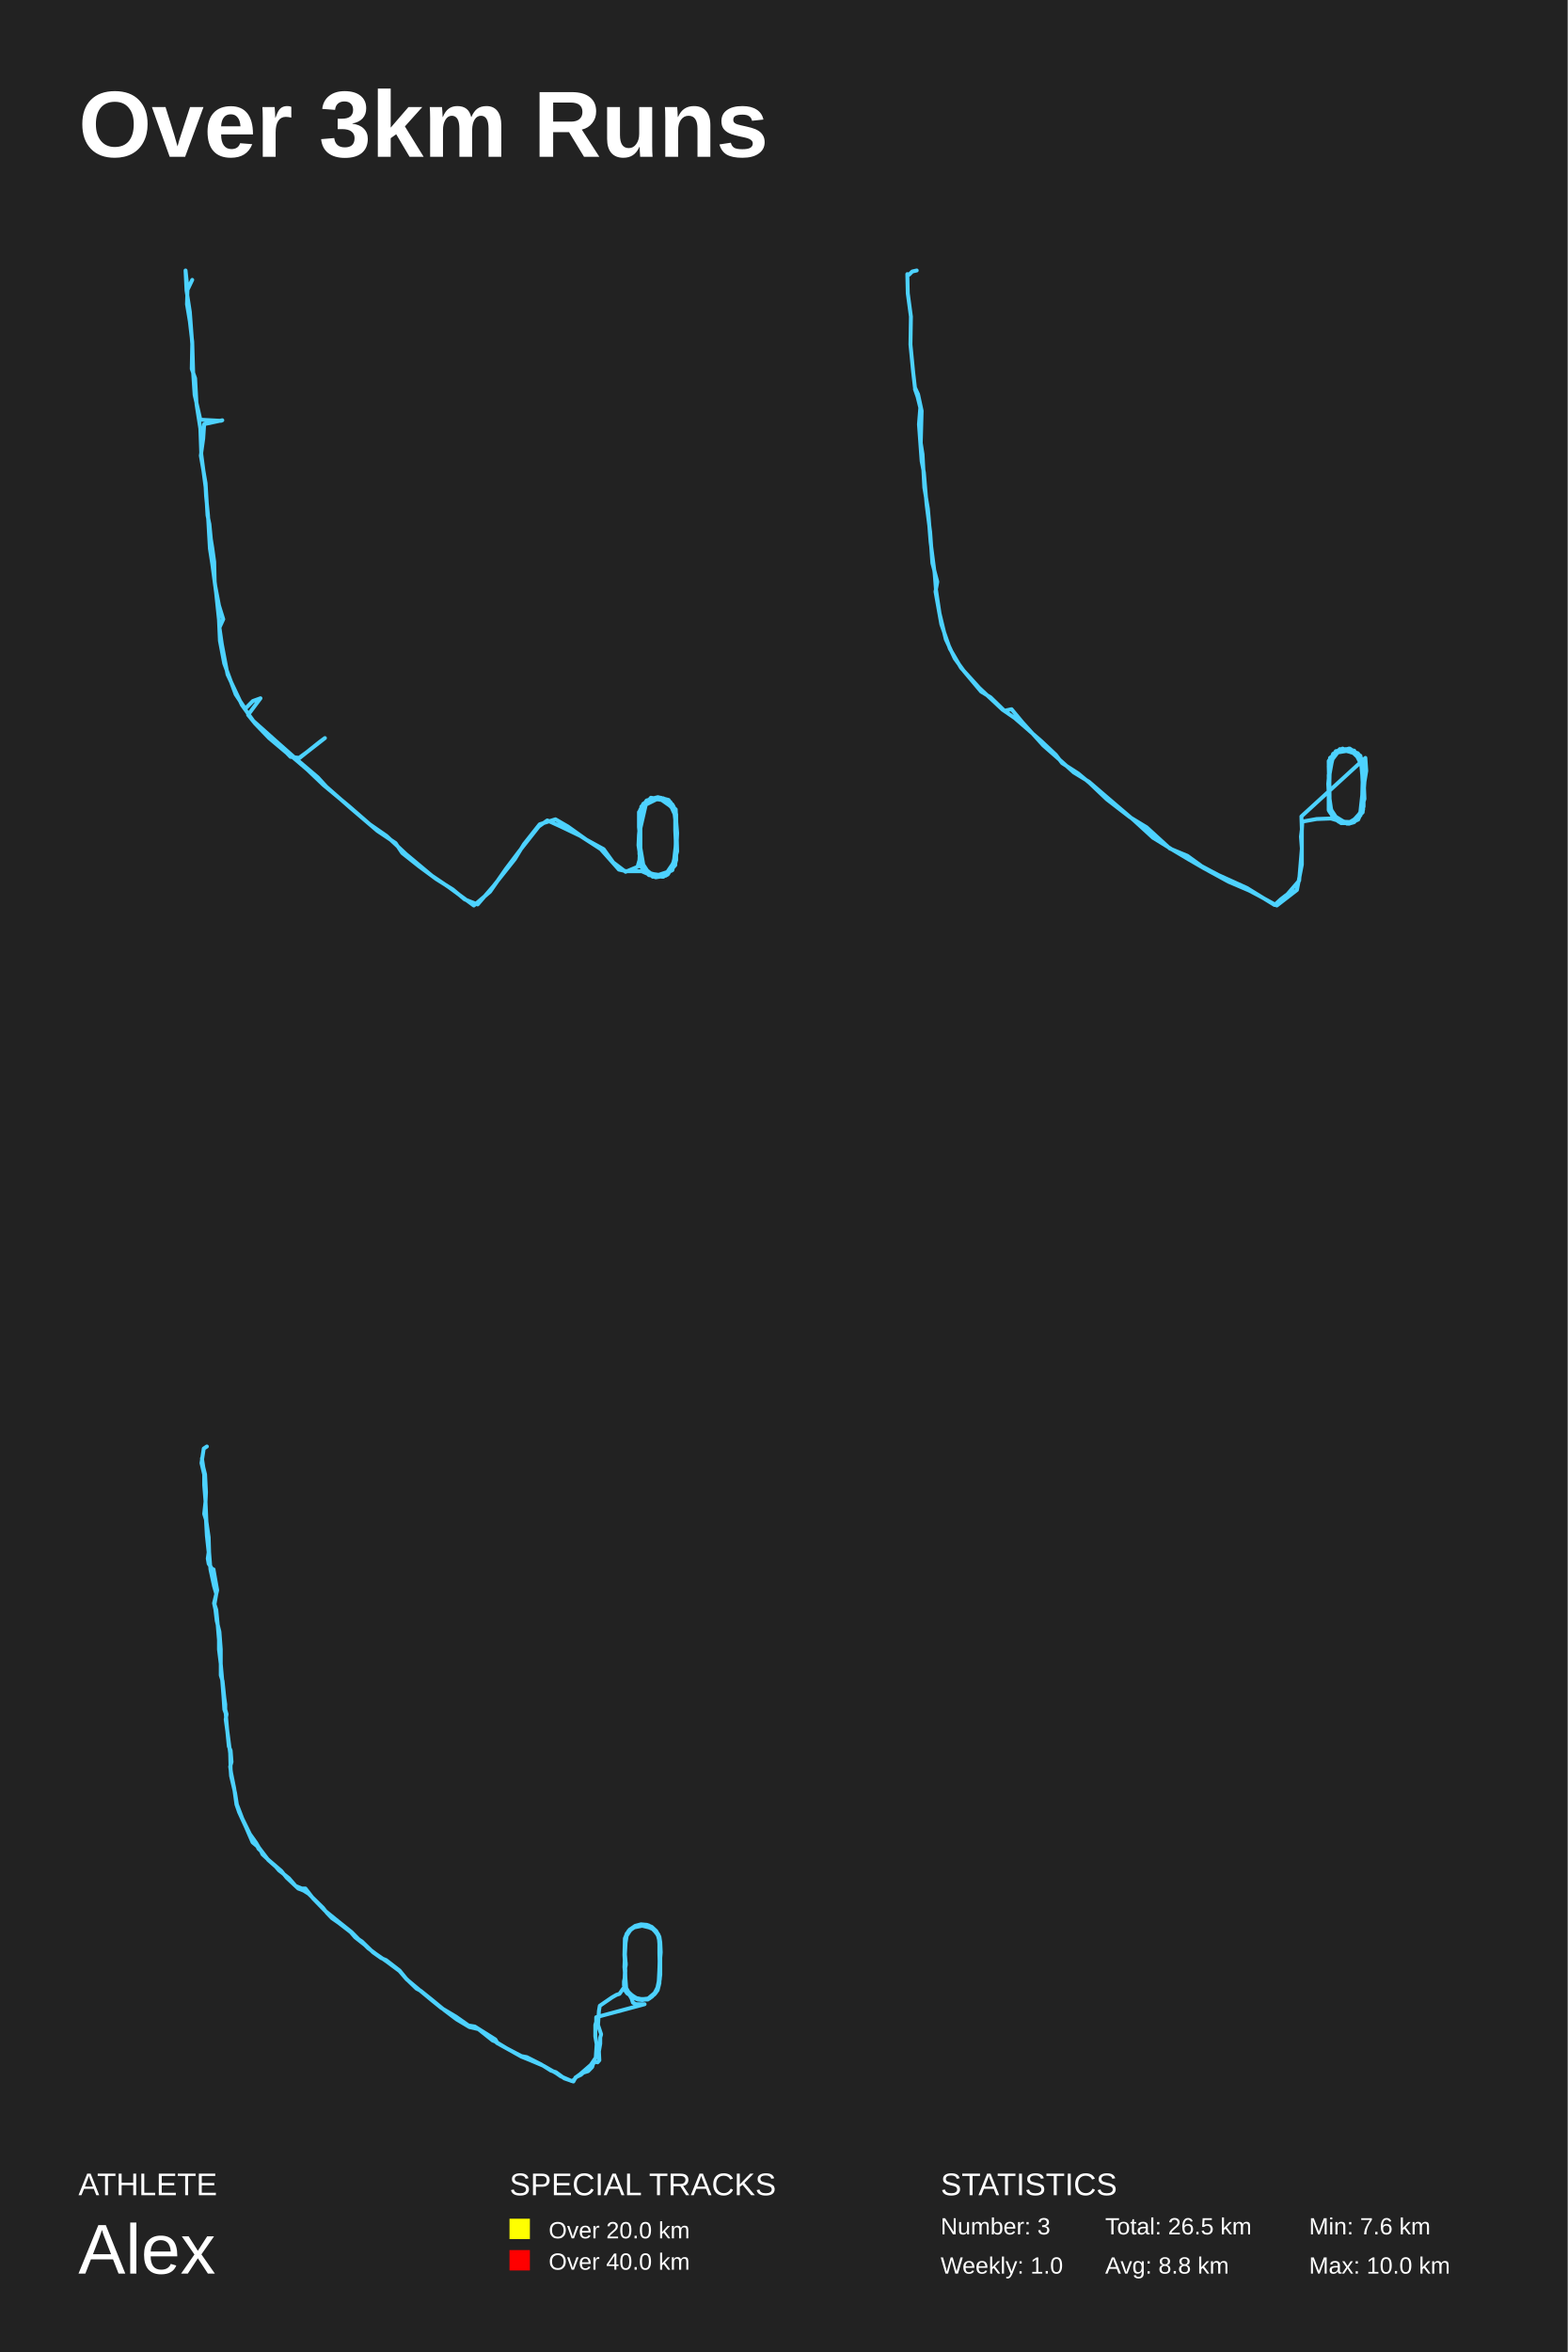
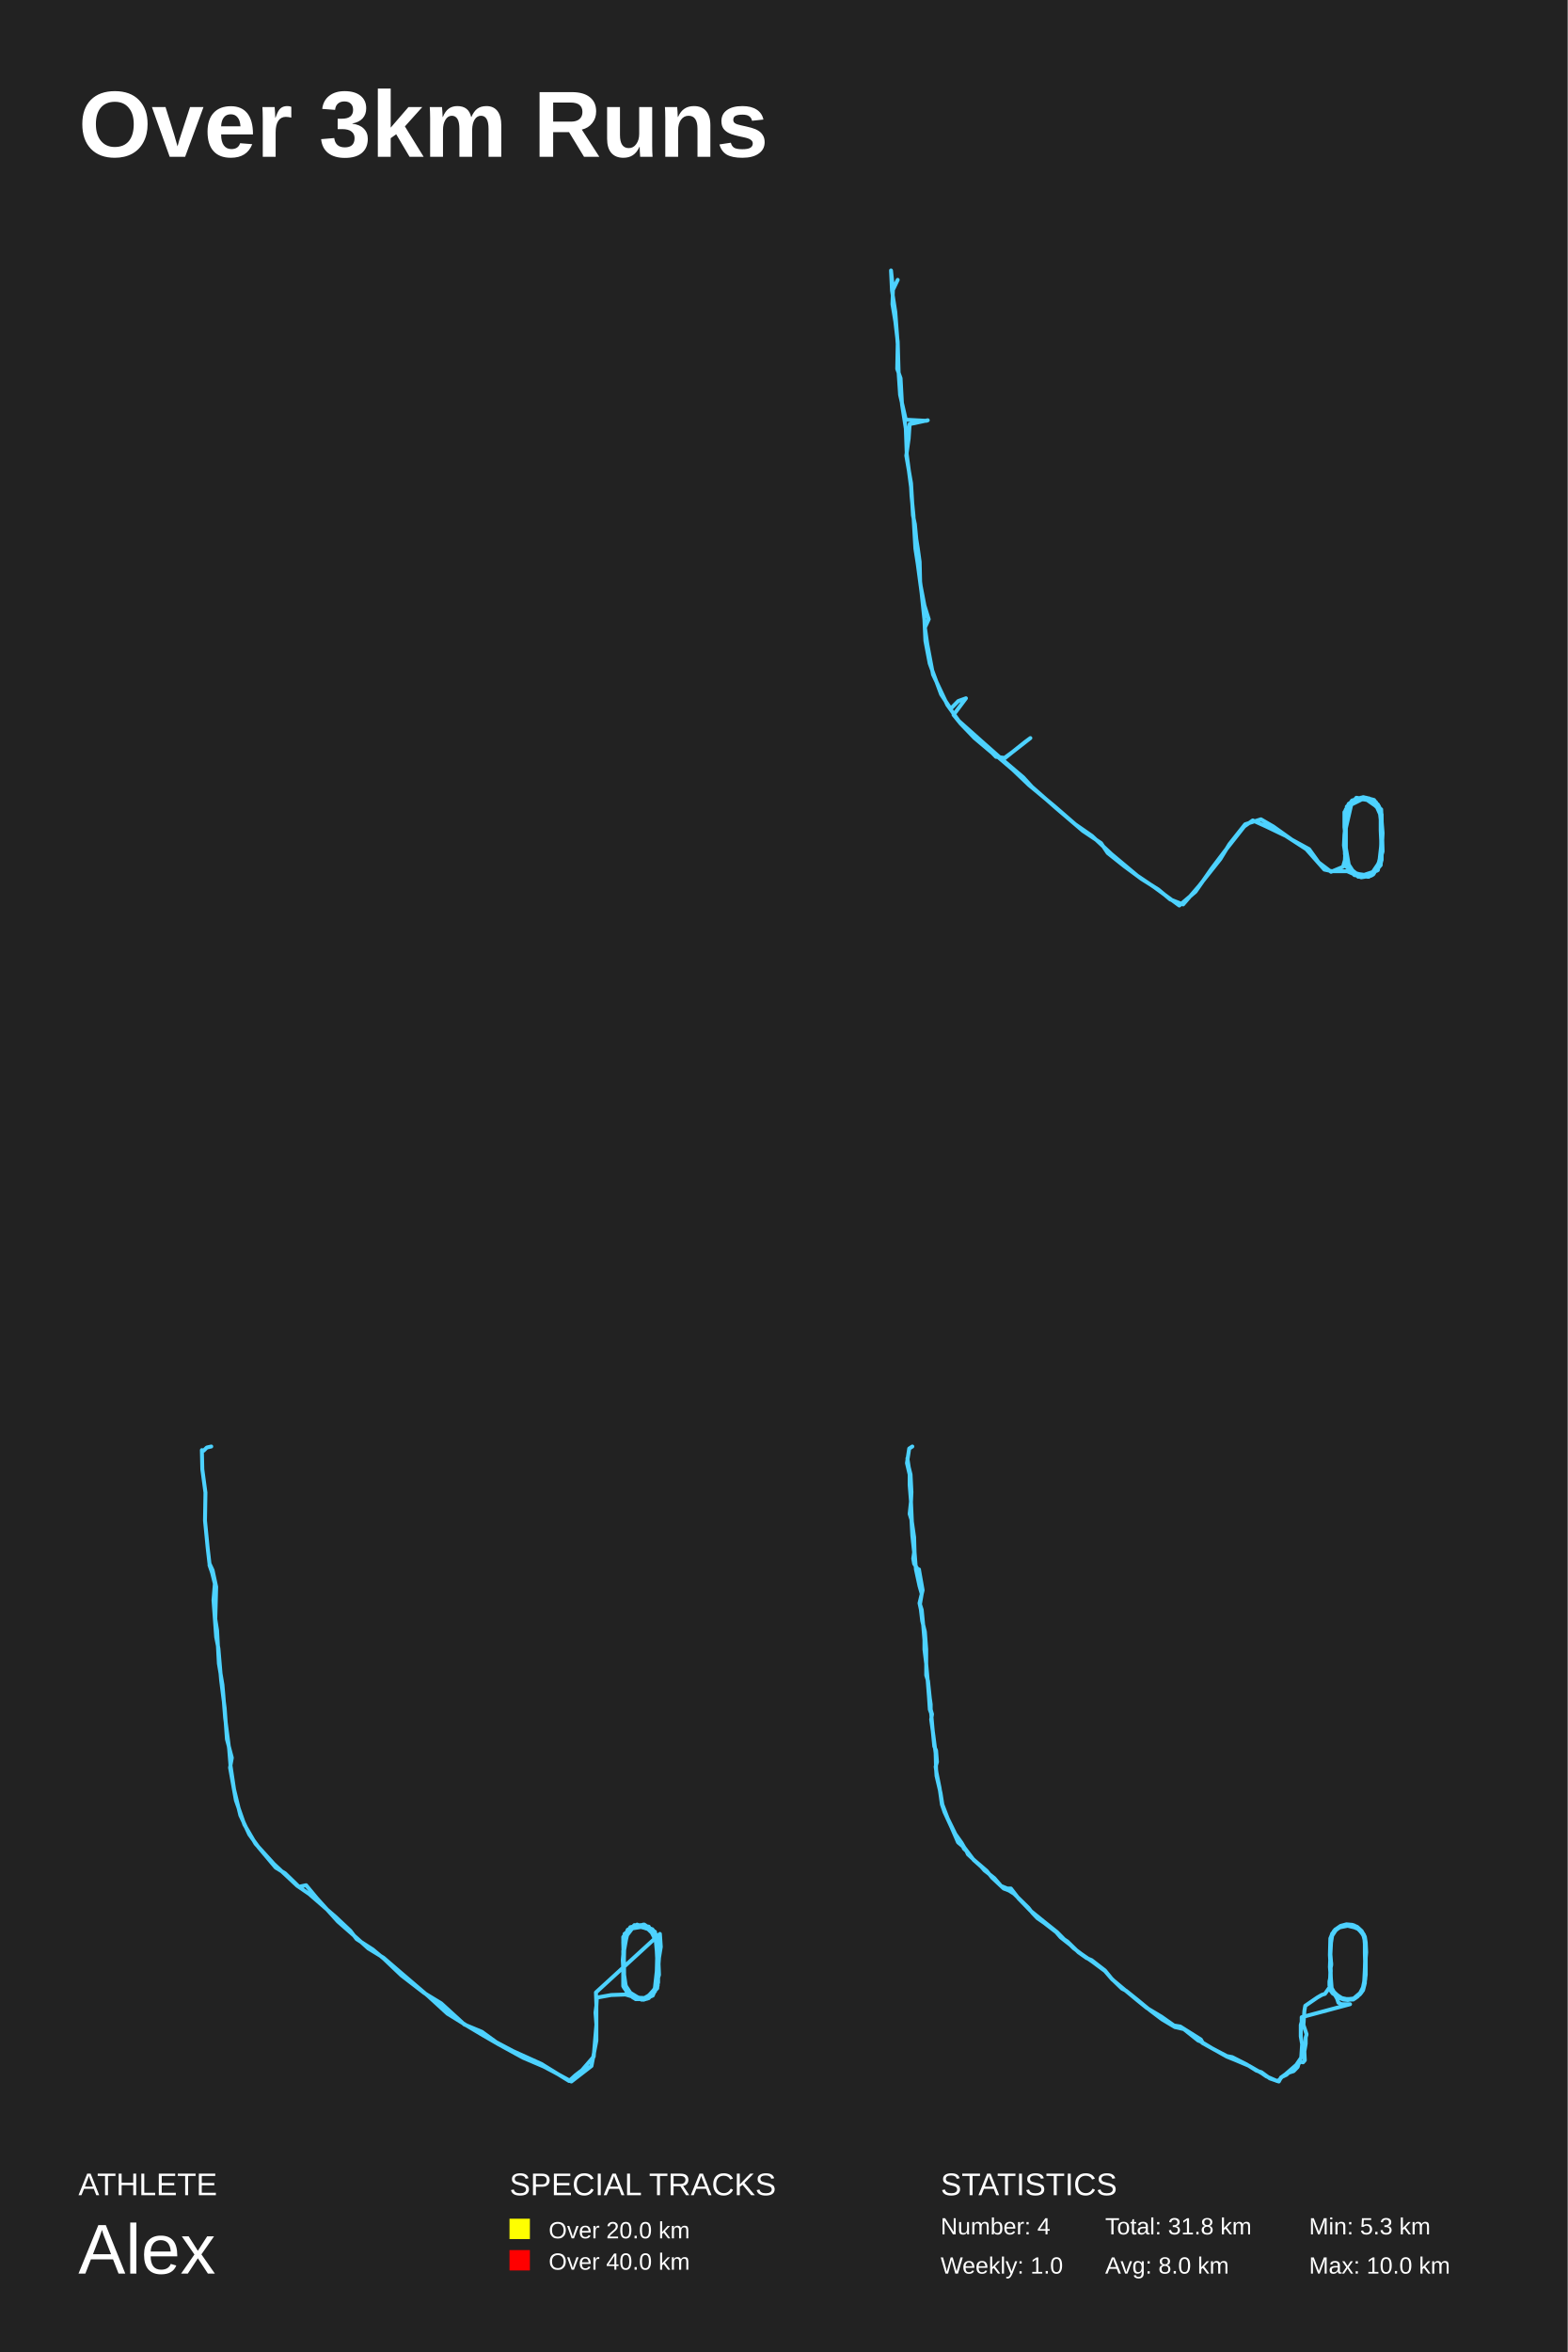
<svg xmlns="http://www.w3.org/2000/svg" baseProfile="full" height="300mm" version="1.1" viewBox="0,0,200,300" width="200mm">
  <defs />
  <rect fill="#222222" height="300" width="200" x="0" y="0" />
  <text fill="#FFFFFF" style="font-size:12px; font-family:Arial; font-weight:bold;" x="10" y="20">Over 3km Runs</text>
  <text fill="#FFFFFF" style="font-size:4px; font-family:Arial" x="10" y="280">ATHLETE</text>
  <text fill="#FFFFFF" style="font-size:9px; font-family:Arial" x="10" y="290">Alex</text>
  <text fill="#FFFFFF" style="font-size:4px; font-family:Arial" x="65" y="280">SPECIAL TRACKS</text>
  <rect fill="yellow" height="2.6" width="2.6" x="65" y="283" />
  <text fill="#FFFFFF" style="font-size:3px; font-family:Arial" x="70" y="285.5">Over 20.0 km</text>
  <rect fill="red" height="2.6" width="2.6" x="65" y="287" />
  <text fill="#FFFFFF" style="font-size:3px; font-family:Arial" x="70" y="289.5">Over 40.0 km</text>
  <text fill="#FFFFFF" style="font-size:4px; font-family:Arial" x="120" y="280">STATISTICS</text>
-   <text fill="#FFFFFF" style="font-size:3px; font-family:Arial" x="120" y="285">Number: 3</text>
+   <text fill="#FFFFFF" style="font-size:3px; font-family:Arial" x="120" y="285">Number: 4</text>
  <text fill="#FFFFFF" style="font-size:3px; font-family:Arial" x="120" y="290">Weekly: 1.0</text>
-   <text fill="#FFFFFF" style="font-size:3px; font-family:Arial" x="141" y="285">Total: 26.5 km</text>
-   <text fill="#FFFFFF" style="font-size:3px; font-family:Arial" x="141" y="290">Avg: 8.8 km</text>
-   <text fill="#FFFFFF" style="font-size:3px; font-family:Arial" x="167" y="285">Min: 7.6 km</text>
+   <text fill="#FFFFFF" style="font-size:3px; font-family:Arial" x="141" y="285">Total: 31.8 km</text>
+   <text fill="#FFFFFF" style="font-size:3px; font-family:Arial" x="141" y="290">Avg: 8.0 km</text>
+   <text fill="#FFFFFF" style="font-size:3px; font-family:Arial" x="167" y="285">Min: 5.3 km</text>
  <text fill="#FFFFFF" style="font-size:3px; font-family:Arial" x="167" y="290">Max: 10.0 km</text>
-   <polyline fill="none" points="24.525,35.699 23.916,36.968 23.856,38.8 24.221,40.986 24.525,43.594 24.647,47.613 24.83,50.362 25.56,53.535 28.179,53.676 28.361,53.605 26.048,54.099 25.926,55.932 25.621,58.117 26.23,61.642 26.474,65.731 26.717,66.859 26.9,68.762 27.083,69.89 27.326,71.653 27.387,74.19 27.57,75.6 27.935,79.055 28.057,81.734 28.605,84.624 30.066,88.572 31.284,90.404 32.258,89.417 33.232,89.065 31.649,91.18 32.563,92.308 34.328,94.141 37.007,96.396 38.043,96.749 39.199,95.903 41.452,94.141 40.783,94.634 38.225,96.678 37.068,96.537 35.972,95.41 39.199,98.159 41.27,100.133 44.497,102.811 47.176,105.138 49.307,106.618 51.803,108.944 55.091,111.693 57.283,113.174 60.45,115.5 62.52,113.738 64.529,110.848 66.234,108.592 68.73,105.42 69.826,104.644 71.531,105.42 74.028,106.618 76.646,108.31 78.96,110.918 79.934,111.129 81.882,111.129 83.648,111.905 84.927,111.693 85.901,110.636 86.266,108.028 86.205,103.869 85.231,102.247 84.013,101.824 81.882,102.882 81.517,106.477 81.456,107.816 81.882,110.636 83.283,111.834 85.657,111.059 86.266,108.521 86.144,105.913 86.144,103.587 85.17,102.177 83.222,101.824 82.065,102.529 81.517,103.798 81.639,107.957 81.639,109.367 81.882,110.636 82.796,111.623 84.5,111.834 85.901,110.566 86.205,107.887 86.205,104.08 85.901,102.811 84.196,101.824 82.369,102.318 81.578,104.01 81.639,105.984 81.639,107.393 81.639,110.002 83.222,111.764 84.866,111.623 86.205,109.649 86.266,105.843 86.023,103.164 84.013,101.754 82.735,102.106 81.821,103.023 81.639,105.561 81.639,109.297 81.76,110.566 83.465,111.764 84.683,111.693 85.962,110.495 86.266,107.816 86.144,103.446 85.475,102.388 84.44,101.824 83.161,101.895 81.821,103.023 81.578,105.42 81.639,109.438 81.882,110.636 83.344,111.764 85.048,111.552 86.084,110.213 86.266,106.406 86.144,103.446 84.5,101.824 83.222,101.895 82.065,102.67 81.578,104.01 81.639,108.38 81.882,110.425 82.735,111.341 84.074,111.764 85.231,111.482 86.266,109.72 86.266,104.856 85.901,102.882 84.866,101.965 83.587,101.754 82.369,102.388 81.639,103.516 81.578,107.464 82.187,110.988 83.952,111.834 85.779,110.988 86.327,108.521 86.266,104.151 85.84,102.811 84.622,101.824 83.161,101.895 81.7,103.305 81.639,107.464 81.639,109.508 82.248,110.988 83.465,111.693 85.17,111.552 86.205,109.931 86.266,106.688 86.084,103.446 85.536,102.318 84.318,101.754 83.039,101.895 81.7,103.234 81.639,106.547 81.7,108.38 81.821,110.354 83.1,111.693 84.927,111.623 86.023,110.495 86.266,106.829 86.266,103.869 85.779,102.6 84.622,101.824 82.491,102.177 81.7,105.631 81.639,109.438 82.308,111.2 84.622,111.834 86.144,110.354 86.327,106.125 85.962,102.952 84.988,101.965 82.917,101.965 81.821,102.882 81.7,105.702 81.7,108.38 81.7,109.72 82.796,111.411 84.744,111.693 85.779,110.777 86.388,108.592 86.266,104.574 86.205,103.234 83.892,101.683 82.491,102.106 81.639,103.375 81.578,106.336 81.578,108.944 82.187,111.059 83.404,111.693 85.048,111.623 86.205,109.931 86.388,106.265 86.144,103.234 85.292,102.036 83.952,101.683 82.065,102.529 81.578,104.01 81.578,108.38 81.882,110.495 83.465,111.764 85.231,111.482 86.266,109.226 86.205,104.151 85.292,102.106 83.039,101.754 81.517,103.587 81.517,105.49 81.7,107.323 81.578,109.72 81.334,110.566 79.812,111.2 78.229,110.002 77.011,108.31 74.819,107.111 72.445,105.42 70.861,104.503 68.852,105.138 66.843,107.675 65.686,109.579 62.946,113.033 60.937,115.359 59.293,114.725 57.77,113.456 55.639,112.116 53.447,110.495 51.316,108.803 50.464,107.534 48.15,105.984 44.679,103.023 41.635,100.344 40.539,99.146 37.799,96.819 35.485,94.775 32.319,91.955 30.858,89.911 29.031,86.034 28.3,82.157 27.996,80.042 28.483,78.984 27.935,77.222 27.448,74.684 27.083,71.935 26.778,69.961 26.535,65.731 26.291,63.263 26.23,62.136 25.682,57.976 25.56,54.663 25.073,51.561 24.891,48.247 24.464,47.049 24.525,43.876 24.221,39.787 23.795,37.038 23.673,34.5 23.916,36.756" stroke="#4DD2FF" stroke-linecap="round" stroke-linejoin="round" stroke-width="0.5" />
-   <polyline fill="none" points="116.953,34.5 116.382,34.632 115.983,35.029 115.754,34.963 115.811,37.407 116.211,40.38 116.154,43.948 116.496,47.45 116.724,49.432 117.124,50.291 117.58,52.405 117.466,56.502 117.695,57.955 117.923,62.184 118.379,64.893 118.493,66.214 118.722,69.121 119.235,73.085 119.407,75.199 119.863,78.239 120.662,81.542 121.803,83.987 123.002,85.638 125.17,88.215 126.368,88.942 128.137,90.659 129.05,90.461 130.42,92.113 133.102,95.086 135.442,97.134 136.982,98.521 138.923,99.71 141.148,101.626 144.629,104.599 147.083,106.846 149.651,108.431 151.648,109.62 153.588,110.743 156.727,112.461 159.352,113.584 160.607,114.245 162.89,115.5 165.458,113.518 166.085,110.281 166.085,105.921 166.142,104.797 167.969,104.467 169.795,104.401 172.02,105.062 173.276,104.467 174.074,101.891 173.903,97.728 173.333,96.275 171.335,95.614 170.137,96.275 169.509,98.852 169.566,102.948 170.023,104.269 171.107,104.996 172.534,104.93 173.846,103.608 173.96,101.56 173.903,99.776 173.903,97.068 172.42,95.68 170.422,96.011 169.623,97.068 169.509,100.635 169.509,103.344 170.251,104.467 172.134,105.062 173.276,104.533 173.96,102.882 173.96,98.785 173.675,96.737 172.134,95.548 170.708,95.813 169.738,96.804 169.452,99.975 169.623,103.344 170.308,104.401 172.02,104.996 172.819,104.797 173.903,103.014 173.903,101.758 173.96,97.927 173.161,96.143 171.335,95.68 170.08,96.209 169.509,99.38 169.623,103.146 170.308,104.467 171.392,104.996 172.705,104.864 173.561,104.005 173.96,101.428 173.846,97.398 173.333,96.275 171.678,95.548 170.479,95.879 169.68,96.936 169.566,98.852 169.566,102.485 170.194,104.269 171.963,104.996 173.047,104.599 173.789,103.608 173.903,99.776 173.846,97.266 173.276,96.143 172.191,95.614 170.879,95.68 169.566,97.398 169.566,99.975 169.566,103.278 170.765,104.797 172.591,104.93 173.504,104.005 173.846,100.9 173.903,97.596 173.218,96.077 171.735,95.548 170.479,95.879 169.623,96.936 169.566,99.644 169.623,103.542 170.365,104.467 171.564,104.996 172.762,104.864 173.732,103.476 173.846,99.314 173.618,96.671 172.134,95.482 170.308,96.011 169.509,97.068 169.566,100.834 169.623,103.542 170.936,104.797 172.648,104.864 173.675,103.674 173.96,100.834 173.903,97.993 172.762,95.746 170.936,95.548 169.623,96.936 169.566,100.767 169.623,103.278 170.479,104.599 171.564,104.996 172.762,104.797 173.789,103.476 173.846,99.71 173.732,97.068 172.077,95.482 170.08,96.143 169.509,97.662 169.623,101.891 169.909,103.873 171.849,105.062 173.333,104.203 173.903,103.278 173.846,100.041 173.789,98.852 173.561,96.407 171.278,95.482 169.68,96.671 169.566,101.164 169.566,103.08 170.822,104.731 172.362,104.996 173.846,103.344 173.903,101.758 173.903,99.116 173.561,96.407 172.191,95.482 170.422,95.813 169.566,97.2 169.623,101.758 169.509,102.816 170.822,104.797 172.305,104.93 173.789,103.608 174.074,99.71 174.303,98.323 174.189,96.671 166.028,104.137 166.085,105.788 165.971,106.713 166.085,108.233 165.743,112.329 164.259,114.047 163.403,114.707 162.604,115.434 159.066,113.254 155.414,111.602 153.303,110.479 151.477,109.158 149.251,108.233 146.284,105.524 144.115,104.203 141.205,101.957 138.98,99.843 137.553,98.653 135.499,97.332 134.7,96.275 132.874,94.557 129.45,91.584 127.909,90.527 124.942,87.752 122.602,85.176 121.176,82.731 120.091,79.626 119.349,75.464 119.578,74.208 118.95,71.83 118.665,67.866 118.493,66.544 118.208,64.298 117.866,60.268 117.58,58.814 117.238,54.123 117.409,52.009 117.067,50.622 116.724,49.63" stroke="#4DD2FF" stroke-linecap="round" stroke-linejoin="round" stroke-width="0.5" />
-   <polyline fill="none" points="26.392,184.5 25.992,184.765 25.707,186.618 26.05,188.074 26.05,189.397 26.221,191.515 26.05,193.103 26.278,193.831 26.392,195.883 26.621,198.001 26.507,198.795 26.621,199.457 27.193,200.317 27.25,200.185 27.25,200.251 27.707,202.832 27.307,204.486 27.478,205.28 27.65,206.736 27.993,208.126 28.164,210.376 28.164,212.295 28.164,213.685 28.393,214.413 28.622,216.597 28.736,217.391 28.736,218.053 28.907,218.648 28.793,219.31 29.079,221.362 29.365,223.612 29.422,225.663 29.479,226.523 29.993,228.707 30.222,230.163 30.908,231.95 31.88,233.935 32.68,235.06 33.023,235.656 34.223,237.244 35.195,238.104 35.595,238.567 36.852,239.56 37.71,240.553 38.51,240.883 38.967,240.883 39.939,242.141 41.482,243.729 43.197,245.119 44.854,246.442 45.769,247.369 46.169,247.633 47.598,249.023 48.627,249.751 49.256,250.015 50.97,251.339 51.885,252.464 53.542,253.854 55.143,255.177 56.286,256.103 58.172,257.228 59.773,258.353 60.573,258.486 62.573,259.743 63.202,260.14 63.431,260.537 64.631,261.265 66.517,262.258 67.203,262.39 69.032,263.316 70.29,264.11 70.918,264.309 72.004,265.103 73.148,265.5 73.433,264.971 74.119,264.64 74.405,264.375 75.034,264.177 75.548,263.647 75.663,263.25 75.891,262.985 76.234,263.052 76.463,262.787 76.406,261.662 76.577,260.669 76.577,259.875 76.691,259.478 76.291,258.287 76.406,256.5 76.52,255.839 78.063,254.78 78.635,254.449 79.035,254.317 79.549,253.589 80.007,254.251 80.692,254.714 81.378,254.979 82.636,255.045 83.207,254.648 83.95,253.655 84.122,251.802 84.179,250.015 84.179,248.163 84.179,247.567 84.008,246.905 83.722,246.31 83.15,245.78 82.522,245.516 81.778,245.449 81.035,245.648 80.464,246.045 79.949,246.641 79.721,247.369 79.721,249.486 79.721,251.537 79.664,253.059 79.835,253.721 80.235,254.317 80.692,254.714 81.893,255.045 82.522,255.045 83.036,254.714 83.493,254.317 83.836,253.787 84.065,253.192 84.122,251.074 84.293,249.023 84.236,247.766 84.122,247.038 83.836,246.508 83.265,245.979 82.75,245.582 82.007,245.516 81.378,245.582 80.692,245.913 80.178,246.31 79.892,246.971 79.721,247.633 79.721,249.883 79.835,250.413 79.721,251.14 79.721,253.192 79.949,253.92 80.407,254.383 81.035,254.78 81.607,255.045 82.293,255.045 82.864,254.912 83.722,253.986 84.008,253.39 84.122,251.207 84.179,249.089 84.179,247.699 84.065,246.971 83.665,246.31 83.207,245.847 82.522,245.648 81.836,245.582 81.15,245.714 80.464,246.111 79.949,246.905 79.721,248.361 79.721,250.545 79.778,252.729 79.835,253.457 80.064,254.052 80.521,254.515 81.15,254.846 81.778,254.979 82.464,254.979 82.979,254.78 83.436,254.317 83.779,253.854 84.065,253.126 84.179,252.398 84.179,250.346 84.179,248.229 84.179,247.567 84.008,246.773 83.608,246.244 83.093,245.847 82.407,245.582 81.493,245.582 80.807,245.847 80.235,246.244 79.892,246.839 79.721,248.163 79.721,250.214 79.721,252.265 79.892,253.589 80.235,254.184 81.264,254.979 81.95,255.111 82.522,254.979 83.036,254.78 83.493,254.317 84.122,252.993 84.179,251.008 84.179,249.023 84.179,247.766 83.95,246.839 83.322,246.045 82.693,245.714 82.121,245.582 81.436,245.648 80.75,245.913 80.235,246.376 79.835,246.971 79.721,247.501 79.721,249.552 79.664,250.876 79.778,252.332 79.778,252.993 79.892,253.655 80.235,254.251 81.378,254.979 82.064,255.045 82.693,254.912 83.55,254.184 83.836,253.721 84.122,252.332 84.179,250.479 84.179,248.229 84.122,247.567 83.95,246.905 83.608,246.31 83.093,245.913 81.721,245.582 81.093,245.714 80.521,246.111 80.007,246.574 79.778,247.104 79.721,249.155 79.835,250.611 79.721,251.207 79.778,253.324 80.007,253.92 80.921,254.78 81.55,255.045 82.693,254.912 83.665,254.184 83.893,253.721 84.179,252.001 84.122,251.339 84.236,249.288 84.236,247.898 84.122,247.236 83.779,246.574 83.436,246.111 82.179,245.582 80.864,245.847 80.292,246.244 79.949,246.773 79.721,248.163 79.721,250.214 79.778,252.067 79.835,253.457 80.064,254.052 80.921,254.846 81.378,255.045 81.95,255.111 82.579,254.979 83.036,254.714 83.493,254.251 84.065,253.192 84.179,251.207 84.122,249.155 84.122,247.964 84.065,247.236 83.893,246.707 83.436,246.111 82.922,245.78 82.236,245.648 81.607,245.582 80.978,245.78 80.35,246.111 80.007,246.641 79.835,247.302 79.721,249.42 79.721,251.471 79.892,253.655 80.521,254.648 81.721,255.045 82.407,255.045 82.979,254.78 83.493,254.383 83.893,253.854 84.065,253.192 84.236,251.868 84.236,249.817 84.179,247.766 84.065,247.104 83.722,246.508 83.265,246.045 82.693,245.714 81.836,245.516 80.921,245.78 80.178,246.31 79.721,247.236 79.664,249.354 79.778,251.405 79.721,252.199 79.606,252.729 79.606,253.258 80.578,254.912 80.75,255.442 81.15,255.64 82.236,255.64 76.063,257.295 76.063,257.89 75.948,258.287 75.948,259.743 76.12,260.736 76.006,262.456 75.377,263.382 74.005,264.574 73.548,264.904 73.205,265.301 72.919,265.434 71.547,264.838 70.976,264.441 69.375,263.515 67.66,262.787 66.517,262.324 64.86,261.397 63.431,260.603 63.202,260.405 62.859,260.272 61.03,258.817 59.887,258.552 58.229,257.559 56.743,256.434 55.143,255.111 53.657,253.92 53.142,253.655 51.771,252.332 50.97,251.405 49.37,250.214 47.941,249.221 46.969,248.493 46.569,248.096 45.312,247.104 44.74,246.442 43.197,245.251 42.34,244.655 41.711,243.994 41.196,243.332 39.367,241.545 38.739,241.148 38.053,240.883 36.567,239.494 35.881,238.633 34.337,237.31 33.48,236.516 33.309,236.119 32.966,235.788 32.851,235.523 32.223,234.994 31.422,233.141 30.508,231.156 30.165,230.163 29.879,228.112 29.479,226.126 29.365,225.332 29.536,224.737 29.422,223.281 29.193,222.751 28.965,220.435 28.793,218.516 28.622,218.053 28.507,216.332 28.336,214.148 28.164,212.229 27.936,210.376 27.936,209.185 27.764,207.133 27.593,205.347 27.364,204.619 27.593,203.295 27.307,202.302 26.85,200.185 26.678,198.001 26.621,196.082 26.335,194.096 26.221,191.581 26.278,190.324 26.164,188.074 25.935,187.147 25.764,186.022 25.764,186.022" stroke="#4DD2FF" stroke-linecap="round" stroke-linejoin="round" stroke-width="0.5" />
+   <polyline fill="none" points="114.525,35.699 113.916,36.968 113.856,38.8 114.221,40.986 114.525,43.594 114.647,47.613 114.83,50.362 115.56,53.535 118.179,53.676 118.361,53.605 116.048,54.099 115.926,55.932 115.621,58.117 116.23,61.642 116.474,65.731 116.717,66.859 116.9,68.762 117.083,69.89 117.326,71.653 117.387,74.19 117.57,75.6 117.935,79.055 118.057,81.734 118.605,84.624 120.066,88.572 121.284,90.404 122.258,89.417 123.232,89.065 121.649,91.18 122.563,92.308 124.328,94.141 127.007,96.396 128.043,96.749 129.199,95.903 131.452,94.141 130.783,94.634 128.225,96.678 127.068,96.537 125.972,95.41 129.199,98.159 131.27,100.133 134.497,102.811 137.176,105.138 139.307,106.618 141.803,108.944 145.091,111.693 147.283,113.174 150.45,115.5 152.52,113.738 154.529,110.848 156.234,108.592 158.73,105.42 159.826,104.644 161.531,105.42 164.028,106.618 166.646,108.31 168.96,110.918 169.934,111.129 171.882,111.129 173.648,111.905 174.927,111.693 175.901,110.636 176.266,108.028 176.205,103.869 175.231,102.247 174.013,101.824 171.882,102.882 171.517,106.477 171.456,107.816 171.882,110.636 173.283,111.834 175.657,111.059 176.266,108.521 176.144,105.913 176.144,103.587 175.17,102.177 173.222,101.824 172.065,102.529 171.517,103.798 171.639,107.957 171.639,109.367 171.882,110.636 172.796,111.623 174.5,111.834 175.901,110.566 176.205,107.887 176.205,104.08 175.901,102.811 174.196,101.824 172.369,102.318 171.578,104.01 171.639,105.984 171.639,107.393 171.639,110.002 173.222,111.764 174.866,111.623 176.205,109.649 176.266,105.843 176.023,103.164 174.013,101.754 172.735,102.106 171.821,103.023 171.639,105.561 171.639,109.297 171.76,110.566 173.465,111.764 174.683,111.693 175.962,110.495 176.266,107.816 176.144,103.446 175.475,102.388 174.44,101.824 173.161,101.895 171.821,103.023 171.578,105.42 171.639,109.438 171.882,110.636 173.344,111.764 175.048,111.552 176.084,110.213 176.266,106.406 176.144,103.446 174.5,101.824 173.222,101.895 172.065,102.67 171.578,104.01 171.639,108.38 171.882,110.425 172.735,111.341 174.074,111.764 175.231,111.482 176.266,109.72 176.266,104.856 175.901,102.882 174.866,101.965 173.587,101.754 172.369,102.388 171.639,103.516 171.578,107.464 172.187,110.988 173.952,111.834 175.779,110.988 176.327,108.521 176.266,104.151 175.84,102.811 174.622,101.824 173.161,101.895 171.7,103.305 171.639,107.464 171.639,109.508 172.248,110.988 173.465,111.693 175.17,111.552 176.205,109.931 176.266,106.688 176.084,103.446 175.536,102.318 174.318,101.754 173.039,101.895 171.7,103.234 171.639,106.547 171.7,108.38 171.821,110.354 173.1,111.693 174.927,111.623 176.023,110.495 176.266,106.829 176.266,103.869 175.779,102.6 174.622,101.824 172.491,102.177 171.7,105.631 171.639,109.438 172.308,111.2 174.622,111.834 176.144,110.354 176.327,106.125 175.962,102.952 174.988,101.965 172.917,101.965 171.821,102.882 171.7,105.702 171.7,108.38 171.7,109.72 172.796,111.411 174.744,111.693 175.779,110.777 176.388,108.592 176.266,104.574 176.205,103.234 173.892,101.683 172.491,102.106 171.639,103.375 171.578,106.336 171.578,108.944 172.187,111.059 173.404,111.693 175.048,111.623 176.205,109.931 176.388,106.265 176.144,103.234 175.292,102.036 173.952,101.683 172.065,102.529 171.578,104.01 171.578,108.38 171.882,110.495 173.465,111.764 175.231,111.482 176.266,109.226 176.205,104.151 175.292,102.106 173.039,101.754 171.517,103.587 171.517,105.49 171.7,107.323 171.578,109.72 171.334,110.566 169.812,111.2 168.229,110.002 167.011,108.31 164.819,107.111 162.445,105.42 160.861,104.503 158.852,105.138 156.843,107.675 155.686,109.579 152.946,113.033 150.937,115.359 149.293,114.725 147.77,113.456 145.639,112.116 143.447,110.495 141.316,108.803 140.464,107.534 138.15,105.984 134.679,103.023 131.635,100.344 130.539,99.146 127.799,96.819 125.485,94.775 122.319,91.955 120.858,89.911 119.031,86.034 118.3,82.157 117.996,80.042 118.483,78.984 117.935,77.222 117.448,74.684 117.083,71.935 116.778,69.961 116.535,65.731 116.291,63.263 116.23,62.136 115.682,57.976 115.56,54.663 115.073,51.561 114.891,48.247 114.464,47.049 114.525,43.876 114.221,39.787 113.795,37.038 113.673,34.5 113.916,36.756" stroke="#4DD2FF" stroke-linecap="round" stroke-linejoin="round" stroke-width="0.5" />
+   <polyline fill="none" points="26.953,184.5 26.382,184.632 25.983,185.029 25.754,184.963 25.811,187.407 26.211,190.38 26.154,193.948 26.496,197.45 26.724,199.432 27.124,200.291 27.58,202.405 27.466,206.502 27.695,207.955 27.923,212.184 28.379,214.893 28.493,216.214 28.722,219.121 29.235,223.085 29.407,225.199 29.863,228.239 30.662,231.542 31.803,233.987 33.002,235.638 35.17,238.215 36.368,238.942 38.137,240.659 39.05,240.461 40.42,242.113 43.102,245.086 45.442,247.134 46.982,248.521 48.923,249.71 51.148,251.626 54.629,254.599 57.083,256.846 59.651,258.431 61.648,259.62 63.588,260.743 66.727,262.461 69.352,263.584 70.607,264.245 72.89,265.5 75.458,263.518 76.085,260.281 76.085,255.921 76.142,254.797 77.969,254.467 79.795,254.401 82.02,255.062 83.276,254.467 84.074,251.891 83.903,247.728 83.333,246.275 81.335,245.614 80.137,246.275 79.509,248.852 79.566,252.948 80.023,254.269 81.107,254.996 82.534,254.93 83.846,253.608 83.96,251.56 83.903,249.776 83.903,247.068 82.42,245.68 80.422,246.011 79.623,247.068 79.509,250.635 79.509,253.344 80.251,254.467 82.134,255.062 83.276,254.533 83.96,252.882 83.96,248.785 83.675,246.737 82.134,245.548 80.708,245.813 79.738,246.804 79.452,249.975 79.623,253.344 80.308,254.401 82.02,254.996 82.819,254.797 83.903,253.014 83.903,251.758 83.96,247.927 83.161,246.143 81.335,245.68 80.08,246.209 79.509,249.38 79.623,253.146 80.308,254.467 81.392,254.996 82.705,254.864 83.561,254.005 83.96,251.428 83.846,247.398 83.333,246.275 81.678,245.548 80.479,245.879 79.68,246.936 79.566,248.852 79.566,252.485 80.194,254.269 81.963,254.996 83.047,254.599 83.789,253.608 83.903,249.776 83.846,247.266 83.276,246.143 82.191,245.614 80.879,245.68 79.566,247.398 79.566,249.975 79.566,253.278 80.765,254.797 82.591,254.93 83.504,254.005 83.846,250.9 83.903,247.596 83.218,246.077 81.735,245.548 80.479,245.879 79.623,246.936 79.566,249.644 79.623,253.542 80.365,254.467 81.564,254.996 82.762,254.864 83.732,253.476 83.846,249.314 83.618,246.671 82.134,245.482 80.308,246.011 79.509,247.068 79.566,250.834 79.623,253.542 80.936,254.797 82.648,254.864 83.675,253.674 83.96,250.834 83.903,247.993 82.762,245.746 80.936,245.548 79.623,246.936 79.566,250.767 79.623,253.278 80.479,254.599 81.564,254.996 82.762,254.797 83.789,253.476 83.846,249.71 83.732,247.068 82.077,245.482 80.08,246.143 79.509,247.662 79.623,251.891 79.909,253.873 81.849,255.062 83.333,254.203 83.903,253.278 83.846,250.041 83.789,248.852 83.561,246.407 81.278,245.482 79.68,246.671 79.566,251.164 79.566,253.08 80.822,254.731 82.362,254.996 83.846,253.344 83.903,251.758 83.903,249.116 83.561,246.407 82.191,245.482 80.422,245.813 79.566,247.2 79.623,251.758 79.509,252.816 80.822,254.797 82.305,254.93 83.789,253.608 84.074,249.71 84.303,248.323 84.189,246.671 76.028,254.137 76.085,255.788 75.971,256.713 76.085,258.233 75.743,262.329 74.259,264.047 73.403,264.707 72.604,265.434 69.066,263.254 65.414,261.602 63.303,260.479 61.477,259.158 59.251,258.233 56.284,255.524 54.115,254.203 51.205,251.957 48.98,249.843 47.553,248.653 45.499,247.332 44.7,246.275 42.874,244.557 39.45,241.584 37.909,240.527 34.942,237.752 32.602,235.176 31.176,232.731 30.091,229.626 29.349,225.464 29.578,224.208 28.95,221.83 28.665,217.866 28.493,216.544 28.208,214.298 27.866,210.268 27.58,208.814 27.238,204.123 27.409,202.009 27.067,200.622 26.724,199.63" stroke="#4DD2FF" stroke-linecap="round" stroke-linejoin="round" stroke-width="0.5" />
+   <polyline fill="none" points="116.392,184.5 115.992,184.765 115.707,186.618 116.05,188.074 116.05,189.397 116.221,191.515 116.05,193.103 116.278,193.831 116.392,195.883 116.621,198.001 116.507,198.795 116.621,199.457 117.193,200.317 117.25,200.185 117.25,200.251 117.707,202.832 117.307,204.486 117.478,205.28 117.65,206.736 117.993,208.126 118.164,210.376 118.164,212.295 118.164,213.685 118.393,214.413 118.622,216.597 118.736,217.391 118.736,218.053 118.907,218.648 118.793,219.31 119.079,221.362 119.365,223.612 119.422,225.663 119.479,226.523 119.993,228.707 120.222,230.163 120.908,231.95 121.88,233.935 122.68,235.06 123.023,235.656 124.223,237.244 125.195,238.104 125.595,238.567 126.852,239.56 127.71,240.553 128.51,240.883 128.967,240.883 129.939,242.141 131.482,243.729 133.197,245.119 134.854,246.442 135.769,247.369 136.169,247.633 137.598,249.023 138.627,249.751 139.256,250.015 140.97,251.339 141.885,252.464 143.542,253.854 145.143,255.177 146.286,256.103 148.172,257.228 149.773,258.353 150.573,258.486 152.573,259.743 153.202,260.14 153.431,260.537 154.631,261.265 156.517,262.258 157.203,262.39 159.032,263.316 160.29,264.11 160.918,264.309 162.004,265.103 163.148,265.5 163.433,264.971 164.119,264.64 164.405,264.375 165.034,264.177 165.548,263.647 165.663,263.25 165.891,262.985 166.234,263.052 166.463,262.787 166.406,261.662 166.577,260.669 166.577,259.875 166.691,259.478 166.291,258.287 166.406,256.5 166.52,255.839 168.063,254.78 168.635,254.449 169.035,254.317 169.549,253.589 170.007,254.251 170.692,254.714 171.378,254.979 172.636,255.045 173.207,254.648 173.95,253.655 174.122,251.802 174.179,250.015 174.179,248.163 174.179,247.567 174.008,246.905 173.722,246.31 173.15,245.78 172.522,245.516 171.778,245.449 171.035,245.648 170.464,246.045 169.949,246.641 169.721,247.369 169.721,249.486 169.721,251.537 169.664,253.059 169.835,253.721 170.235,254.317 170.692,254.714 171.893,255.045 172.522,255.045 173.036,254.714 173.493,254.317 173.836,253.787 174.065,253.192 174.122,251.074 174.293,249.023 174.236,247.766 174.122,247.038 173.836,246.508 173.265,245.979 172.75,245.582 172.007,245.516 171.378,245.582 170.692,245.913 170.178,246.31 169.892,246.971 169.721,247.633 169.721,249.883 169.835,250.413 169.721,251.14 169.721,253.192 169.949,253.92 170.407,254.383 171.035,254.78 171.607,255.045 172.293,255.045 172.864,254.912 173.722,253.986 174.008,253.39 174.122,251.207 174.179,249.089 174.179,247.699 174.065,246.971 173.665,246.31 173.207,245.847 172.522,245.648 171.836,245.582 171.15,245.714 170.464,246.111 169.949,246.905 169.721,248.361 169.721,250.545 169.778,252.729 169.835,253.457 170.064,254.052 170.521,254.515 171.15,254.846 171.778,254.979 172.464,254.979 172.979,254.78 173.436,254.317 173.779,253.854 174.065,253.126 174.179,252.398 174.179,250.346 174.179,248.229 174.179,247.567 174.008,246.773 173.608,246.244 173.093,245.847 172.407,245.582 171.493,245.582 170.807,245.847 170.235,246.244 169.892,246.839 169.721,248.163 169.721,250.214 169.721,252.265 169.892,253.589 170.235,254.184 171.264,254.979 171.95,255.111 172.522,254.979 173.036,254.78 173.493,254.317 174.122,252.993 174.179,251.008 174.179,249.023 174.179,247.766 173.95,246.839 173.322,246.045 172.693,245.714 172.121,245.582 171.436,245.648 170.75,245.913 170.235,246.376 169.835,246.971 169.721,247.501 169.721,249.552 169.664,250.876 169.778,252.332 169.778,252.993 169.892,253.655 170.235,254.251 171.378,254.979 172.064,255.045 172.693,254.912 173.55,254.184 173.836,253.721 174.122,252.332 174.179,250.479 174.179,248.229 174.122,247.567 173.95,246.905 173.608,246.31 173.093,245.913 171.721,245.582 171.093,245.714 170.521,246.111 170.007,246.574 169.778,247.104 169.721,249.155 169.835,250.611 169.721,251.207 169.778,253.324 170.007,253.92 170.921,254.78 171.55,255.045 172.693,254.912 173.665,254.184 173.893,253.721 174.179,252.001 174.122,251.339 174.236,249.288 174.236,247.898 174.122,247.236 173.779,246.574 173.436,246.111 172.179,245.582 170.864,245.847 170.292,246.244 169.949,246.773 169.721,248.163 169.721,250.214 169.778,252.067 169.835,253.457 170.064,254.052 170.921,254.846 171.378,255.045 171.95,255.111 172.579,254.979 173.036,254.714 173.493,254.251 174.065,253.192 174.179,251.207 174.122,249.155 174.122,247.964 174.065,247.236 173.893,246.707 173.436,246.111 172.922,245.78 172.236,245.648 171.607,245.582 170.978,245.78 170.35,246.111 170.007,246.641 169.835,247.302 169.721,249.42 169.721,251.471 169.892,253.655 170.521,254.648 171.721,255.045 172.407,255.045 172.979,254.78 173.493,254.383 173.893,253.854 174.065,253.192 174.236,251.868 174.236,249.817 174.179,247.766 174.065,247.104 173.722,246.508 173.265,246.045 172.693,245.714 171.836,245.516 170.921,245.78 170.178,246.31 169.721,247.236 169.664,249.354 169.778,251.405 169.721,252.199 169.606,252.729 169.606,253.258 170.578,254.912 170.75,255.442 171.15,255.64 172.236,255.64 166.063,257.295 166.063,257.89 165.948,258.287 165.948,259.743 166.12,260.736 166.006,262.456 165.377,263.382 164.005,264.574 163.548,264.904 163.205,265.301 162.919,265.434 161.547,264.838 160.976,264.441 159.375,263.515 157.66,262.787 156.517,262.324 154.86,261.397 153.431,260.603 153.202,260.405 152.859,260.272 151.03,258.817 149.887,258.552 148.229,257.559 146.743,256.434 145.143,255.111 143.657,253.92 143.142,253.655 141.771,252.332 140.97,251.405 139.37,250.214 137.941,249.221 136.969,248.493 136.569,248.096 135.312,247.104 134.74,246.442 133.197,245.251 132.34,244.655 131.711,243.994 131.196,243.332 129.367,241.545 128.739,241.148 128.053,240.883 126.567,239.494 125.881,238.633 124.337,237.31 123.48,236.516 123.309,236.119 122.966,235.788 122.851,235.523 122.223,234.994 121.422,233.141 120.508,231.156 120.165,230.163 119.879,228.112 119.479,226.126 119.365,225.332 119.536,224.737 119.422,223.281 119.193,222.751 118.965,220.435 118.793,218.516 118.622,218.053 118.507,216.332 118.336,214.148 118.164,212.229 117.936,210.376 117.936,209.185 117.764,207.133 117.593,205.347 117.364,204.619 117.593,203.295 117.307,202.302 116.85,200.185 116.678,198.001 116.621,196.082 116.335,194.096 116.221,191.581 116.278,190.324 116.164,188.074 115.935,187.147 115.764,186.022 115.764,186.022" stroke="#4DD2FF" stroke-linecap="round" stroke-linejoin="round" stroke-width="0.5" />
</svg>
